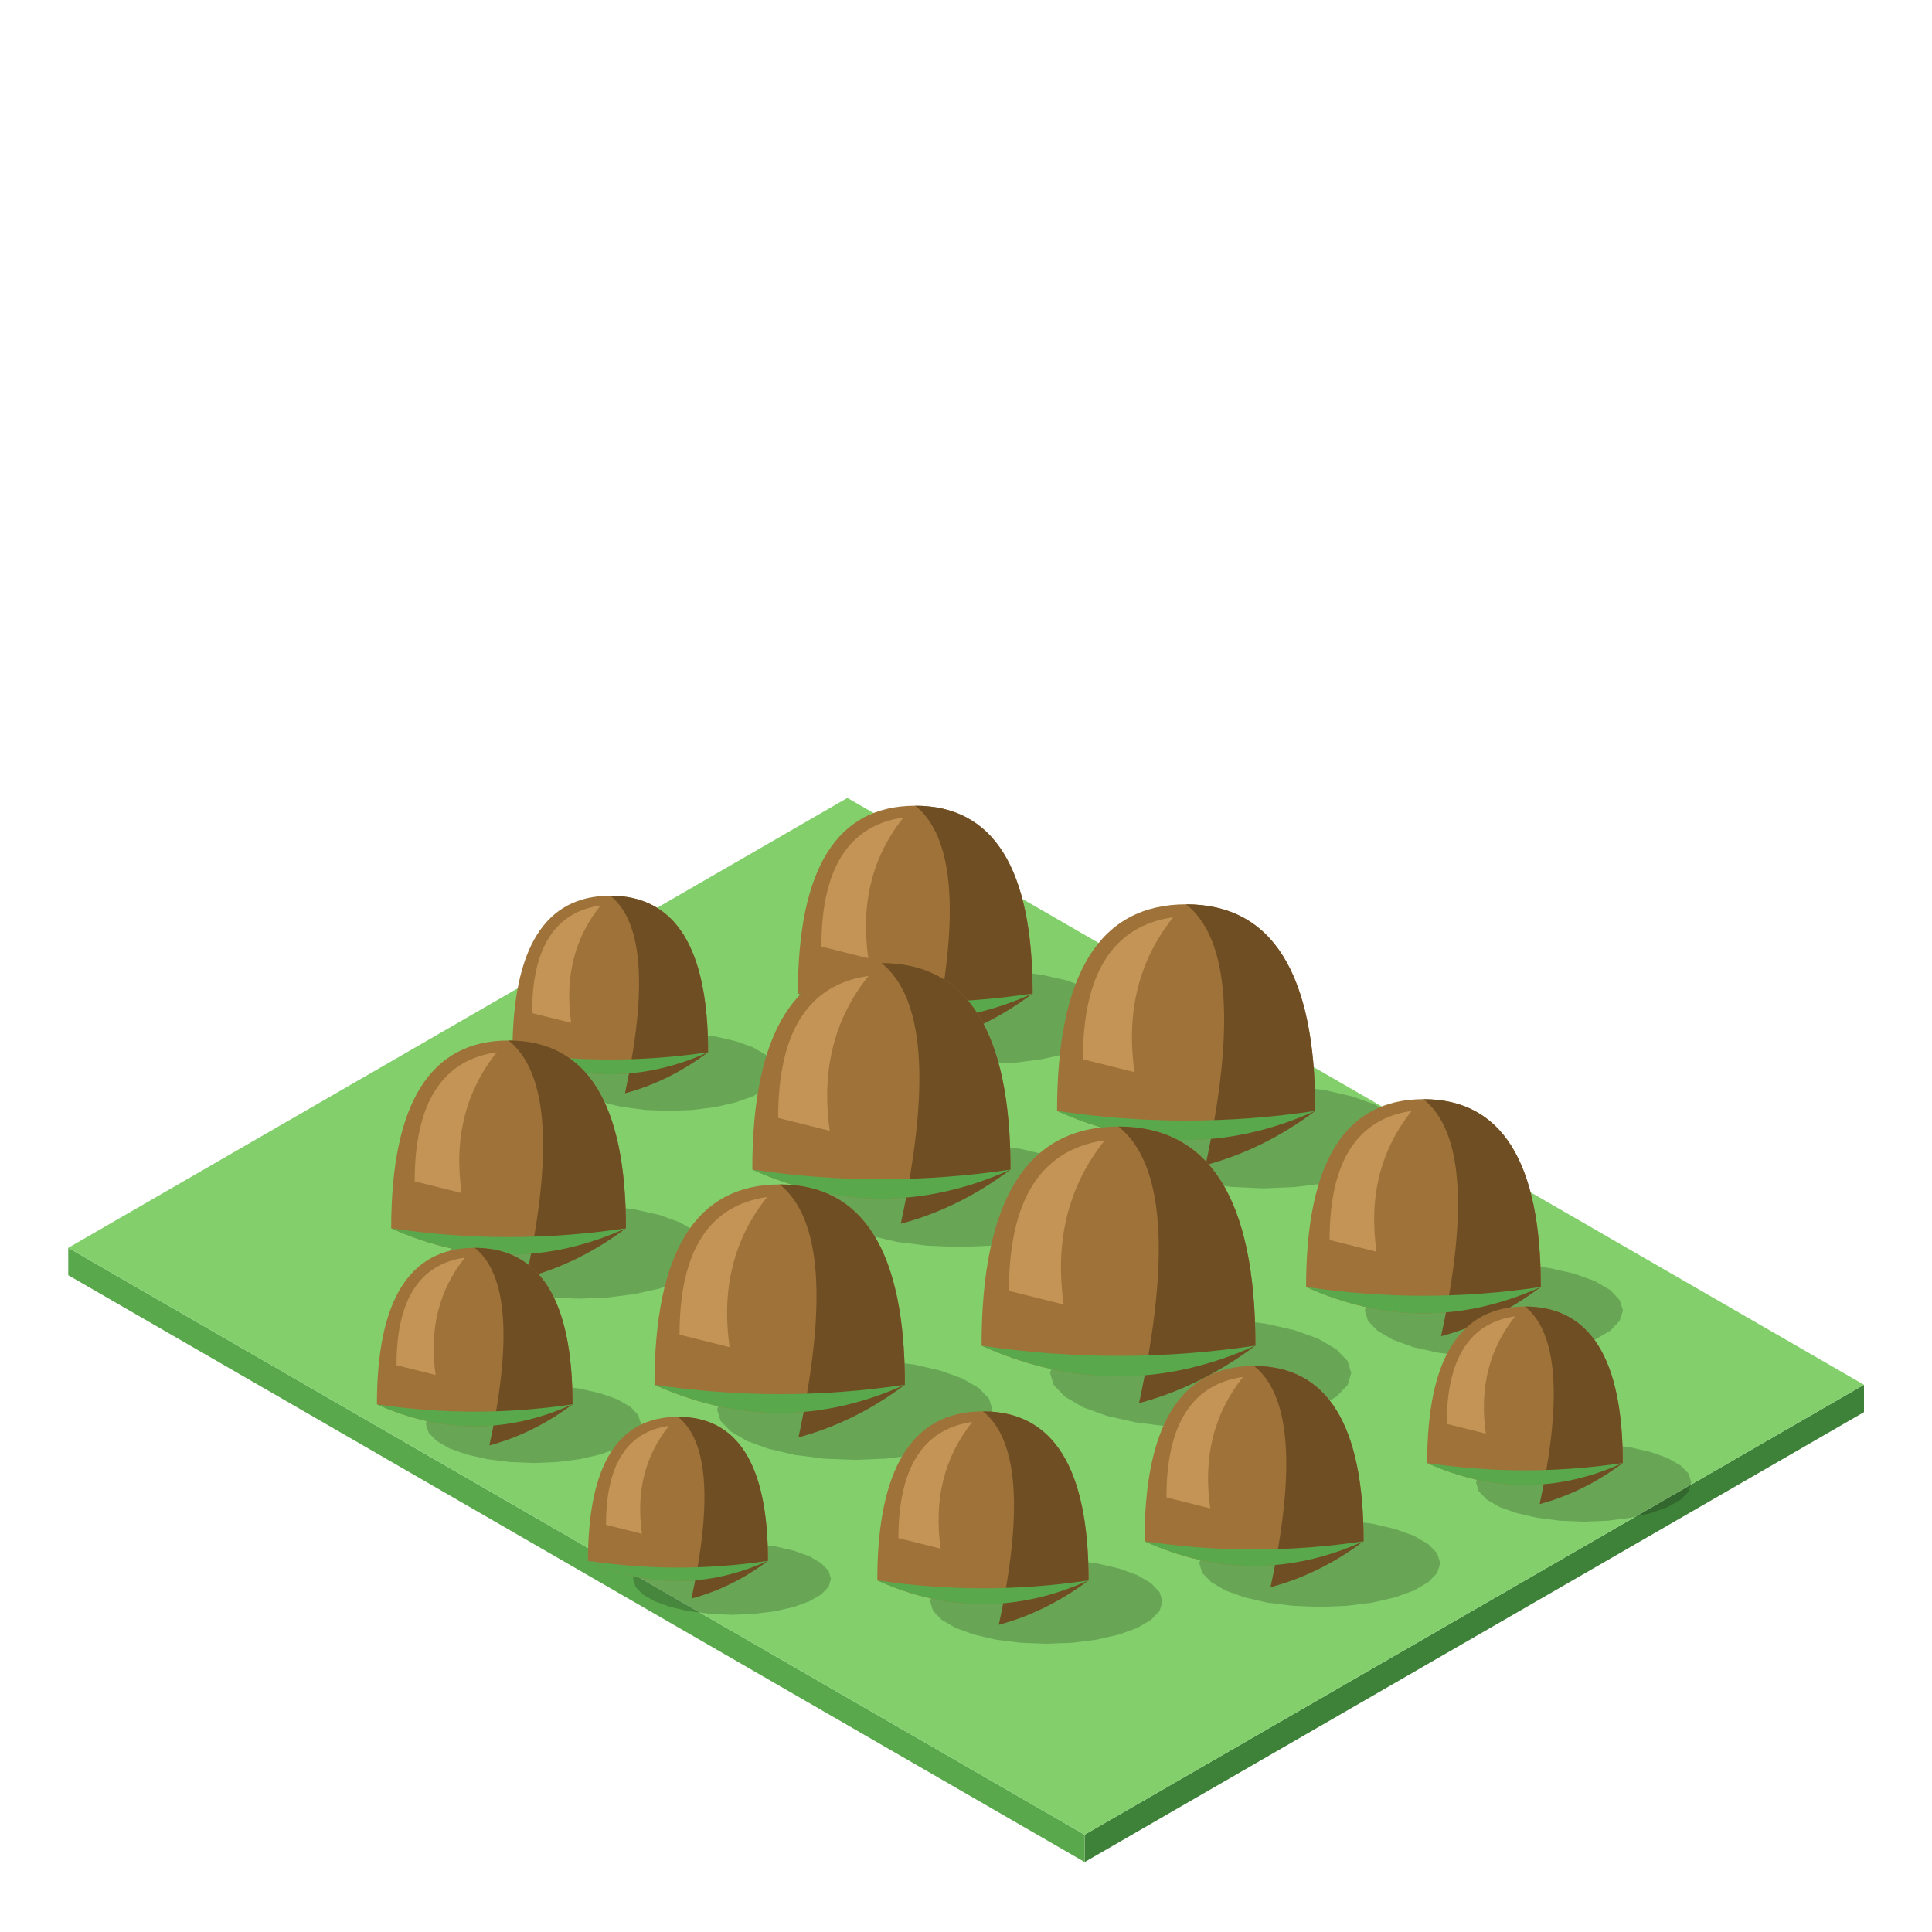
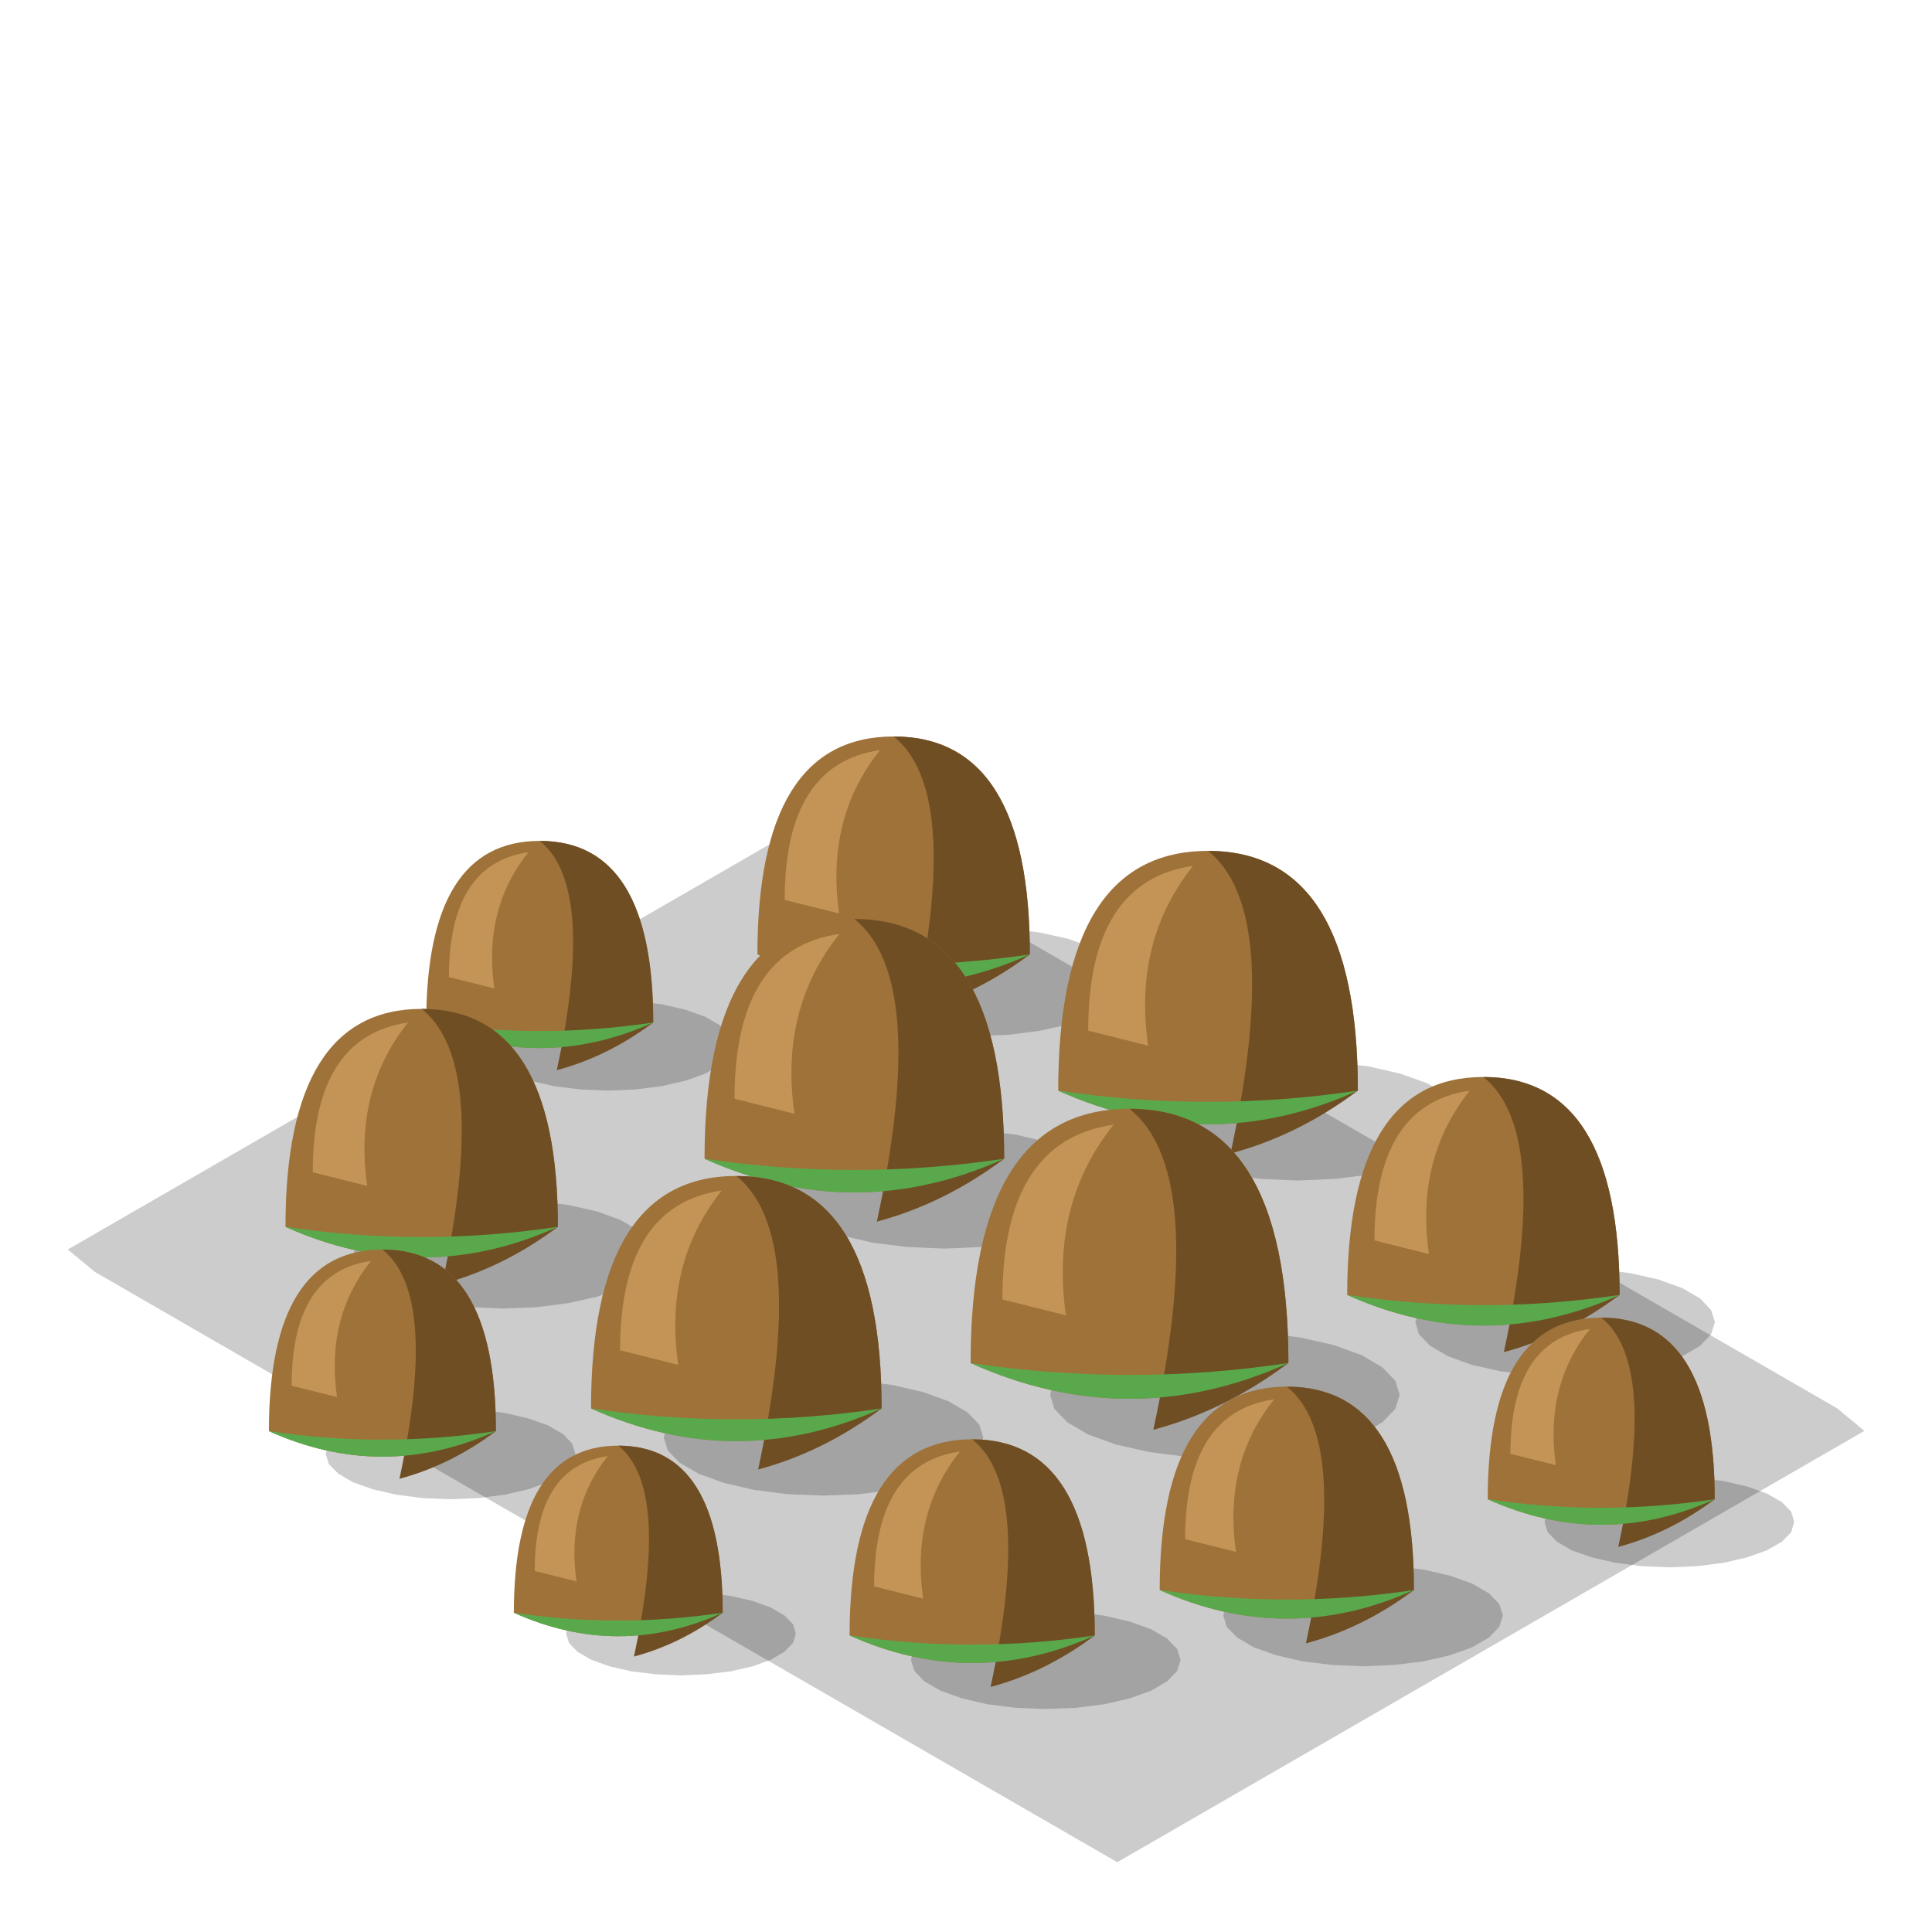
<svg xmlns="http://www.w3.org/2000/svg" viewBox="0 0 80 80">
-   <g transform="translate(39.3 54.91) scale(0.81)">
+   <g transform="translate(38.63 55.5) scale(0.94)">
    <path d="M-38.11 -4L-5.2 -23L39.84 3L41.03 3.99L8.12 22.99L-36.91 -3.01Z" fill="#000000" opacity="0.2" />
-     <path d="M46.77 4.4L6.93 27.4L6.93 26L46.77 3Z" fill="#3e8138" />
-     <path d="M-45.03 -2.6L6.93 27.4L6.93 26L-45.03 -4Z" fill="#59a94c" />
-     <path d="M-5.2 -27L46.77 3L6.93 26L-45.03 -4Z" fill="#82cf6c" />
    <path d="M8.47 -15.8L8.3 -15.27L7.81 -14.76L7.03 -14.3L5.98 -13.92L4.73 -13.64L3.34 -13.46L1.87 -13.4L0.4 -13.46L-1 -13.64L-2.25 -13.92L-3.29 -14.3L-4.08 -14.76L-4.57 -15.27L-4.73 -15.8L-4.57 -16.33L-4.08 -16.84L-3.29 -17.3L-2.25 -17.68L-1 -17.96L0.4 -18.14L1.87 -18.2L3.34 -18.14L4.73 -17.96L5.98 -17.68L7.03 -17.3L7.81 -16.84L8.3 -16.33Z" fill="#000000" opacity="0.2" />
    <path d="M-7.73 -17Q-7.73 -26.6 -1.73 -26.6Q4.27 -26.6 4.27 -17Q-1.73 -14.3 -7.73 -17Z" fill="#9e7238" />
    <path d="M-0.83 -14.48Q1.27 -24.2 -1.73 -26.6Q4.27 -26.6 4.27 -17Q1.87 -15.2 -0.83 -14.48Z" fill="#704e24" />
    <path d="M-6.53 -19.4Q-6.53 -25.4 -2.33 -26Q-4.73 -23 -4.13 -18.8Z" fill="#c99a5a" opacity="0.85" />
    <path d="M-7.73 -17Q-1.73 -14.3 4.27 -17Q-1.73 -16.1 -7.73 -17Z" fill="#59a94c" />
    <path d="M-8.82 -13L-8.96 -12.55L-9.37 -12.13L-10.02 -11.75L-10.89 -11.44L-11.93 -11.2L-13.1 -11.05L-14.32 -11L-15.54 -11.05L-16.71 -11.2L-17.75 -11.44L-18.62 -11.75L-19.28 -12.13L-19.68 -12.55L-19.82 -13L-19.68 -13.45L-19.28 -13.87L-18.62 -14.25L-17.75 -14.56L-16.71 -14.8L-15.54 -14.95L-14.32 -15L-13.1 -14.95L-11.93 -14.8L-10.89 -14.56L-10.02 -14.25L-9.37 -13.87L-8.96 -13.45Z" fill="#000000" opacity="0.2" />
    <path d="M-22.32 -14Q-22.32 -22 -17.32 -22Q-12.32 -22 -12.32 -14Q-17.32 -11.75 -22.32 -14Z" fill="#9e7238" />
    <path d="M-16.57 -11.9Q-14.82 -20 -17.32 -22Q-12.32 -22 -12.32 -14Q-14.32 -12.5 -16.57 -11.9Z" fill="#704e24" />
    <path d="M-21.32 -16Q-21.32 -21 -17.82 -21.5Q-19.82 -19 -19.32 -15.5Z" fill="#c99a5a" opacity="0.85" />
    <path d="M-22.32 -14Q-17.32 -11.75 -12.32 -14Q-17.32 -13.25 -22.32 -14Z" fill="#59a94c" />
    <path d="M23.34 -9.68L23.16 -9.09L22.63 -8.53L21.76 -8.03L20.61 -7.62L19.23 -7.3L17.7 -7.11L16.08 -7.04L14.47 -7.11L12.93 -7.3L11.56 -7.62L10.41 -8.03L9.54 -8.53L9.01 -9.09L8.82 -9.68L9.01 -10.27L9.54 -10.83L10.41 -11.33L11.56 -11.74L12.93 -12.06L14.47 -12.25L16.08 -12.32L17.7 -12.25L19.23 -12.06L20.61 -11.74L21.76 -11.33L22.63 -10.83L23.16 -10.27Z" fill="#000000" opacity="0.2" />
    <path d="M5.52 -11Q5.52 -21.56 12.12 -21.56Q18.72 -21.56 18.72 -11Q12.12 -8.03 5.52 -11Z" fill="#9e7238" />
    <path d="M13.11 -8.23Q15.42 -18.92 12.12 -21.56Q18.72 -21.56 18.72 -11Q16.08 -9.02 13.11 -8.23Z" fill="#704e24" />
    <path d="M6.84 -13.64Q6.84 -20.24 11.46 -20.9Q8.82 -17.6 9.48 -12.98Z" fill="#c99a5a" opacity="0.85" />
    <path d="M5.52 -11Q12.12 -8.03 18.72 -11Q12.12 -10.01 5.52 -11Z" fill="#59a94c" />
    <path d="M7.76 -6.68L7.57 -6.09L7.04 -5.53L6.17 -5.03L5.02 -4.62L3.65 -4.3L2.11 -4.11L0.5 -4.04L-1.12 -4.11L-2.65 -4.3L-4.03 -4.62L-5.18 -5.03L-6.05 -5.53L-6.58 -6.09L-6.76 -6.68L-6.58 -7.27L-6.05 -7.83L-5.18 -8.33L-4.03 -8.74L-2.65 -9.06L-1.12 -9.25L0.5 -9.32L2.11 -9.25L3.65 -9.06L5.02 -8.74L6.17 -8.33L7.04 -7.83L7.57 -7.27Z" fill="#000000" opacity="0.2" />
    <path d="M-10.06 -8Q-10.06 -18.56 -3.46 -18.56Q3.14 -18.56 3.14 -8Q-3.46 -5.03 -10.06 -8Z" fill="#9e7238" />
    <path d="M-2.47 -5.23Q-0.16 -15.92 -3.46 -18.56Q3.14 -18.56 3.14 -8Q0.5 -6.02 -2.47 -5.23Z" fill="#704e24" />
    <path d="M-8.74 -10.64Q-8.74 -17.24 -4.12 -17.9Q-6.76 -14.6 -6.1 -9.98Z" fill="#c99a5a" opacity="0.85" />
    <path d="M-10.06 -8Q-3.46 -5.03 3.14 -8Q-3.46 -7.01 -10.06 -8Z" fill="#59a94c" />
    <path d="M-12.32 -3.8L-12.48 -3.27L-12.97 -2.76L-13.76 -2.3L-14.8 -1.92L-16.05 -1.64L-17.45 -1.46L-18.92 -1.4L-20.39 -1.46L-21.78 -1.64L-23.03 -1.92L-24.08 -2.3L-24.86 -2.76L-25.35 -3.27L-25.52 -3.8L-25.35 -4.33L-24.86 -4.84L-24.08 -5.3L-23.03 -5.68L-21.78 -5.96L-20.39 -6.14L-18.92 -6.2L-17.45 -6.14L-16.05 -5.96L-14.8 -5.68L-13.76 -5.3L-12.97 -4.84L-12.48 -4.33Z" fill="#000000" opacity="0.2" />
    <path d="M-28.52 -5Q-28.52 -14.6 -22.52 -14.6Q-16.52 -14.6 -16.52 -5Q-22.52 -2.3 -28.52 -5Z" fill="#9e7238" />
    <path d="M-21.62 -2.48Q-19.52 -12.2 -22.52 -14.6Q-16.52 -14.6 -16.52 -5Q-18.92 -3.2 -21.62 -2.48Z" fill="#704e24" />
    <path d="M-27.32 -7.4Q-27.32 -13.4 -23.12 -14Q-25.52 -11 -24.92 -6.8Z" fill="#c99a5a" opacity="0.85" />
    <path d="M-28.52 -5Q-22.52 -2.3 -16.52 -5Q-22.52 -4.1 -28.52 -5Z" fill="#59a94c" />
    <path d="M34.45 -0.8L34.28 -0.27L33.8 0.24L33.01 0.7L31.96 1.08L30.71 1.36L29.32 1.54L27.85 1.6L26.38 1.54L24.99 1.36L23.73 1.08L22.69 0.7L21.9 0.24L21.41 -0.27L21.25 -0.8L21.41 -1.33L21.9 -1.84L22.69 -2.3L23.73 -2.68L24.99 -2.96L26.38 -3.14L27.85 -3.2L29.32 -3.14L30.71 -2.96L31.96 -2.68L33.01 -2.3L33.8 -1.84L34.28 -1.33Z" fill="#000000" opacity="0.2" />
    <path d="M18.25 -2Q18.25 -11.6 24.25 -11.6Q30.25 -11.6 30.25 -2Q24.25 0.7 18.25 -2Z" fill="#9e7238" />
    <path d="M25.15 0.52Q27.25 -9.2 24.25 -11.6Q30.25 -11.6 30.25 -2Q27.85 -0.2 25.15 0.52Z" fill="#704e24" />
    <path d="M19.45 -4.4Q19.45 -10.4 23.65 -11Q21.25 -8 21.85 -3.8Z" fill="#c99a5a" opacity="0.85" />
    <path d="M18.25 -2Q24.25 0.7 30.25 -2Q24.25 -1.1 18.25 -2Z" fill="#59a94c" />
    <path d="M20.56 2.4L20.37 3.02L19.8 3.61L18.88 4.15L17.66 4.59L16.2 4.92L14.57 5.13L12.86 5.2L11.15 5.13L9.52 4.92L8.06 4.59L6.84 4.15L5.92 3.61L5.35 3.02L5.16 2.4L5.35 1.78L5.92 1.19L6.84 0.65L8.06 0.21L9.52 -0.12L11.15 -0.33L12.86 -0.4L14.57 -0.33L16.2 -0.12L17.66 0.21L18.88 0.65L19.8 1.19L20.37 1.78Z" fill="#000000" opacity="0.2" />
    <path d="M1.66 1Q1.66 -10.2 8.66 -10.2Q15.66 -10.2 15.66 1Q8.66 4.15 1.66 1Z" fill="#9e7238" />
    <path d="M9.71 3.94Q12.16 -7.4 8.66 -10.2Q15.66 -10.2 15.66 1Q12.86 3.1 9.71 3.94Z" fill="#704e24" />
    <path d="M3.06 -1.8Q3.06 -8.8 7.96 -9.5Q5.16 -6 5.86 -1.1Z" fill="#c99a5a" opacity="0.85" />
    <path d="M1.66 1Q8.66 4.15 15.66 1Q8.66 2.05 1.66 1Z" fill="#59a94c" />
    <path d="M2.22 4.28L2.04 4.85L1.52 5.39L0.68 5.88L-0.43 6.28L-1.77 6.59L-3.25 6.78L-4.82 6.84L-6.39 6.78L-7.87 6.59L-9.21 6.28L-10.32 5.88L-11.16 5.39L-11.68 4.85L-11.86 4.28L-11.68 3.71L-11.16 3.17L-10.32 2.68L-9.21 2.28L-7.87 1.97L-6.39 1.78L-4.82 1.72L-3.25 1.78L-1.77 1.97L-0.43 2.28L0.68 2.68L1.52 3.17L2.04 3.71Z" fill="#000000" opacity="0.2" />
    <path d="M-15.06 3Q-15.06 -7.24 -8.66 -7.24Q-2.26 -7.24 -2.26 3Q-8.66 5.88 -15.06 3Z" fill="#9e7238" />
    <path d="M-7.7 5.69Q-5.46 -4.68 -8.66 -7.24Q-2.26 -7.24 -2.26 3Q-4.82 4.92 -7.7 5.69Z" fill="#704e24" />
    <path d="M-13.78 0.44Q-13.78 -5.96 -9.3 -6.6Q-11.86 -3.4 -11.22 1.08Z" fill="#c99a5a" opacity="0.85" />
    <path d="M-15.06 3Q-8.66 5.88 -2.26 3Q-8.66 3.96 -15.06 3Z" fill="#59a94c" />
    <path d="M-15.75 5L-15.89 5.45L-16.29 5.87L-16.95 6.25L-17.82 6.56L-18.86 6.8L-20.02 6.95L-21.25 7L-22.47 6.95L-23.64 6.8L-24.68 6.56L-25.55 6.25L-26.2 5.87L-26.61 5.45L-26.75 5L-26.61 4.55L-26.2 4.13L-25.55 3.75L-24.68 3.44L-23.64 3.2L-22.47 3.05L-21.25 3L-20.02 3.05L-18.86 3.2L-17.82 3.44L-16.95 3.75L-16.29 4.13L-15.89 4.55Z" fill="#000000" opacity="0.2" />
    <path d="M-29.25 4Q-29.25 -4 -24.25 -4Q-19.25 -4 -19.25 4Q-24.25 6.25 -29.25 4Z" fill="#9e7238" />
    <path d="M-23.5 6.1Q-21.75 -2 -24.25 -4Q-19.25 -4 -19.25 4Q-21.25 5.5 -23.5 6.1Z" fill="#704e24" />
    <path d="M-28.25 2Q-28.25 -3 -24.75 -3.5Q-26.75 -1 -26.25 2.5Z" fill="#c99a5a" opacity="0.85" />
    <path d="M-29.25 4Q-24.25 6.25 -19.25 4Q-24.25 4.75 -29.25 4Z" fill="#59a94c" />
    <path d="M37.94 8L37.81 8.45L37.4 8.87L36.74 9.25L35.87 9.56L34.83 9.8L33.67 9.95L32.44 10L31.22 9.95L30.06 9.8L29.02 9.56L28.14 9.25L27.49 8.87L27.08 8.45L26.94 8L27.08 7.55L27.49 7.13L28.14 6.75L29.02 6.44L30.06 6.2L31.22 6.05L32.44 6L33.67 6.05L34.83 6.2L35.87 6.44L36.74 6.75L37.4 7.13L37.81 7.55Z" fill="#000000" opacity="0.2" />
    <path d="M24.44 7Q24.44 -1 29.44 -1Q34.44 -1 34.44 7Q29.44 9.25 24.44 7Z" fill="#9e7238" />
    <path d="M30.19 9.1Q31.94 1 29.44 -1Q34.44 -1 34.44 7Q32.44 8.5 30.19 9.1Z" fill="#704e24" />
    <path d="M25.44 5Q25.44 0 28.94 -0.5Q26.94 2 27.44 5.5Z" fill="#c99a5a" opacity="0.85" />
    <path d="M24.44 7Q29.44 9.25 34.44 7Q29.44 7.75 24.44 7Z" fill="#59a94c" />
    <path d="M25.11 12.12L24.95 12.62L24.5 13.09L23.76 13.52L22.79 13.87L21.62 14.14L20.32 14.3L18.95 14.36L17.58 14.3L16.28 14.14L15.11 13.87L14.13 13.52L13.4 13.09L12.94 12.62L12.79 12.12L12.94 11.62L13.4 11.15L14.13 10.72L15.11 10.37L16.28 10.1L17.58 9.94L18.95 9.88L20.32 9.94L21.62 10.1L22.79 10.37L23.76 10.72L24.5 11.15L24.95 11.62Z" fill="#000000" opacity="0.2" />
    <path d="M9.99 11Q9.99 2.04 15.59 2.04Q21.19 2.04 21.19 11Q15.59 13.52 9.99 11Z" fill="#9e7238" />
    <path d="M16.43 13.35Q18.39 4.28 15.59 2.04Q21.19 2.04 21.19 11Q18.95 12.68 16.43 13.35Z" fill="#704e24" />
    <path d="M11.11 8.76Q11.11 3.16 15.03 2.6Q12.79 5.4 13.35 9.32Z" fill="#c99a5a" opacity="0.85" />
    <path d="M9.99 11Q15.59 13.52 21.19 11Q15.59 11.84 9.99 11Z" fill="#59a94c" />
    <path d="M-6.04 12.92L-6.16 13.33L-6.54 13.72L-7.14 14.07L-7.94 14.36L-8.9 14.58L-9.97 14.71L-11.1 14.76L-12.22 14.71L-13.29 14.58L-14.25 14.36L-15.05 14.07L-15.66 13.72L-16.03 13.33L-16.16 12.92L-16.03 12.51L-15.66 12.12L-15.05 11.77L-14.25 11.48L-13.29 11.26L-12.22 11.13L-11.1 11.08L-9.97 11.13L-8.9 11.26L-7.94 11.48L-7.14 11.77L-6.54 12.12L-6.16 12.51Z" fill="#000000" opacity="0.2" />
    <path d="M-18.46 12Q-18.46 4.64 -13.86 4.64Q-9.26 4.64 -9.26 12Q-13.86 14.07 -18.46 12Z" fill="#9e7238" />
    <path d="M-13.17 13.93Q-11.56 6.48 -13.86 4.64Q-9.26 4.64 -9.26 12Q-11.1 13.38 -13.17 13.93Z" fill="#704e24" />
    <path d="M-17.54 10.16Q-17.54 5.56 -14.32 5.1Q-16.16 7.4 -15.7 10.62Z" fill="#c99a5a" opacity="0.85" />
    <path d="M-18.46 12Q-13.86 14.07 -9.26 12Q-13.86 12.69 -18.46 12Z" fill="#59a94c" />
    <path d="M10.91 14.08L10.76 14.56L10.32 15.02L9.62 15.43L8.68 15.77L7.55 16.03L6.29 16.19L4.97 16.24L3.65 16.19L2.39 16.03L1.27 15.77L0.33 15.43L-0.38 15.02L-0.82 14.56L-0.97 14.08L-0.82 13.6L-0.38 13.14L0.33 12.73L1.27 12.39L2.39 12.13L3.65 11.97L4.97 11.92L6.29 11.97L7.55 12.13L8.68 12.39L9.62 12.73L10.32 13.14L10.76 13.6Z" fill="#000000" opacity="0.2" />
    <path d="M-3.67 13Q-3.67 4.36 1.73 4.36Q7.13 4.36 7.13 13Q1.73 15.43 -3.67 13Z" fill="#9e7238" />
    <path d="M2.54 15.27Q4.43 6.52 1.73 4.36Q7.13 4.36 7.13 13Q4.97 14.62 2.54 15.27Z" fill="#704e24" />
    <path d="M-2.59 10.84Q-2.59 5.44 1.19 4.9Q-0.97 7.6 -0.43 11.38Z" fill="#c99a5a" opacity="0.85" />
    <path d="M-3.67 13Q1.73 15.43 7.13 13Q1.73 13.81 -3.67 13Z" fill="#59a94c" />
  </g>
</svg>
